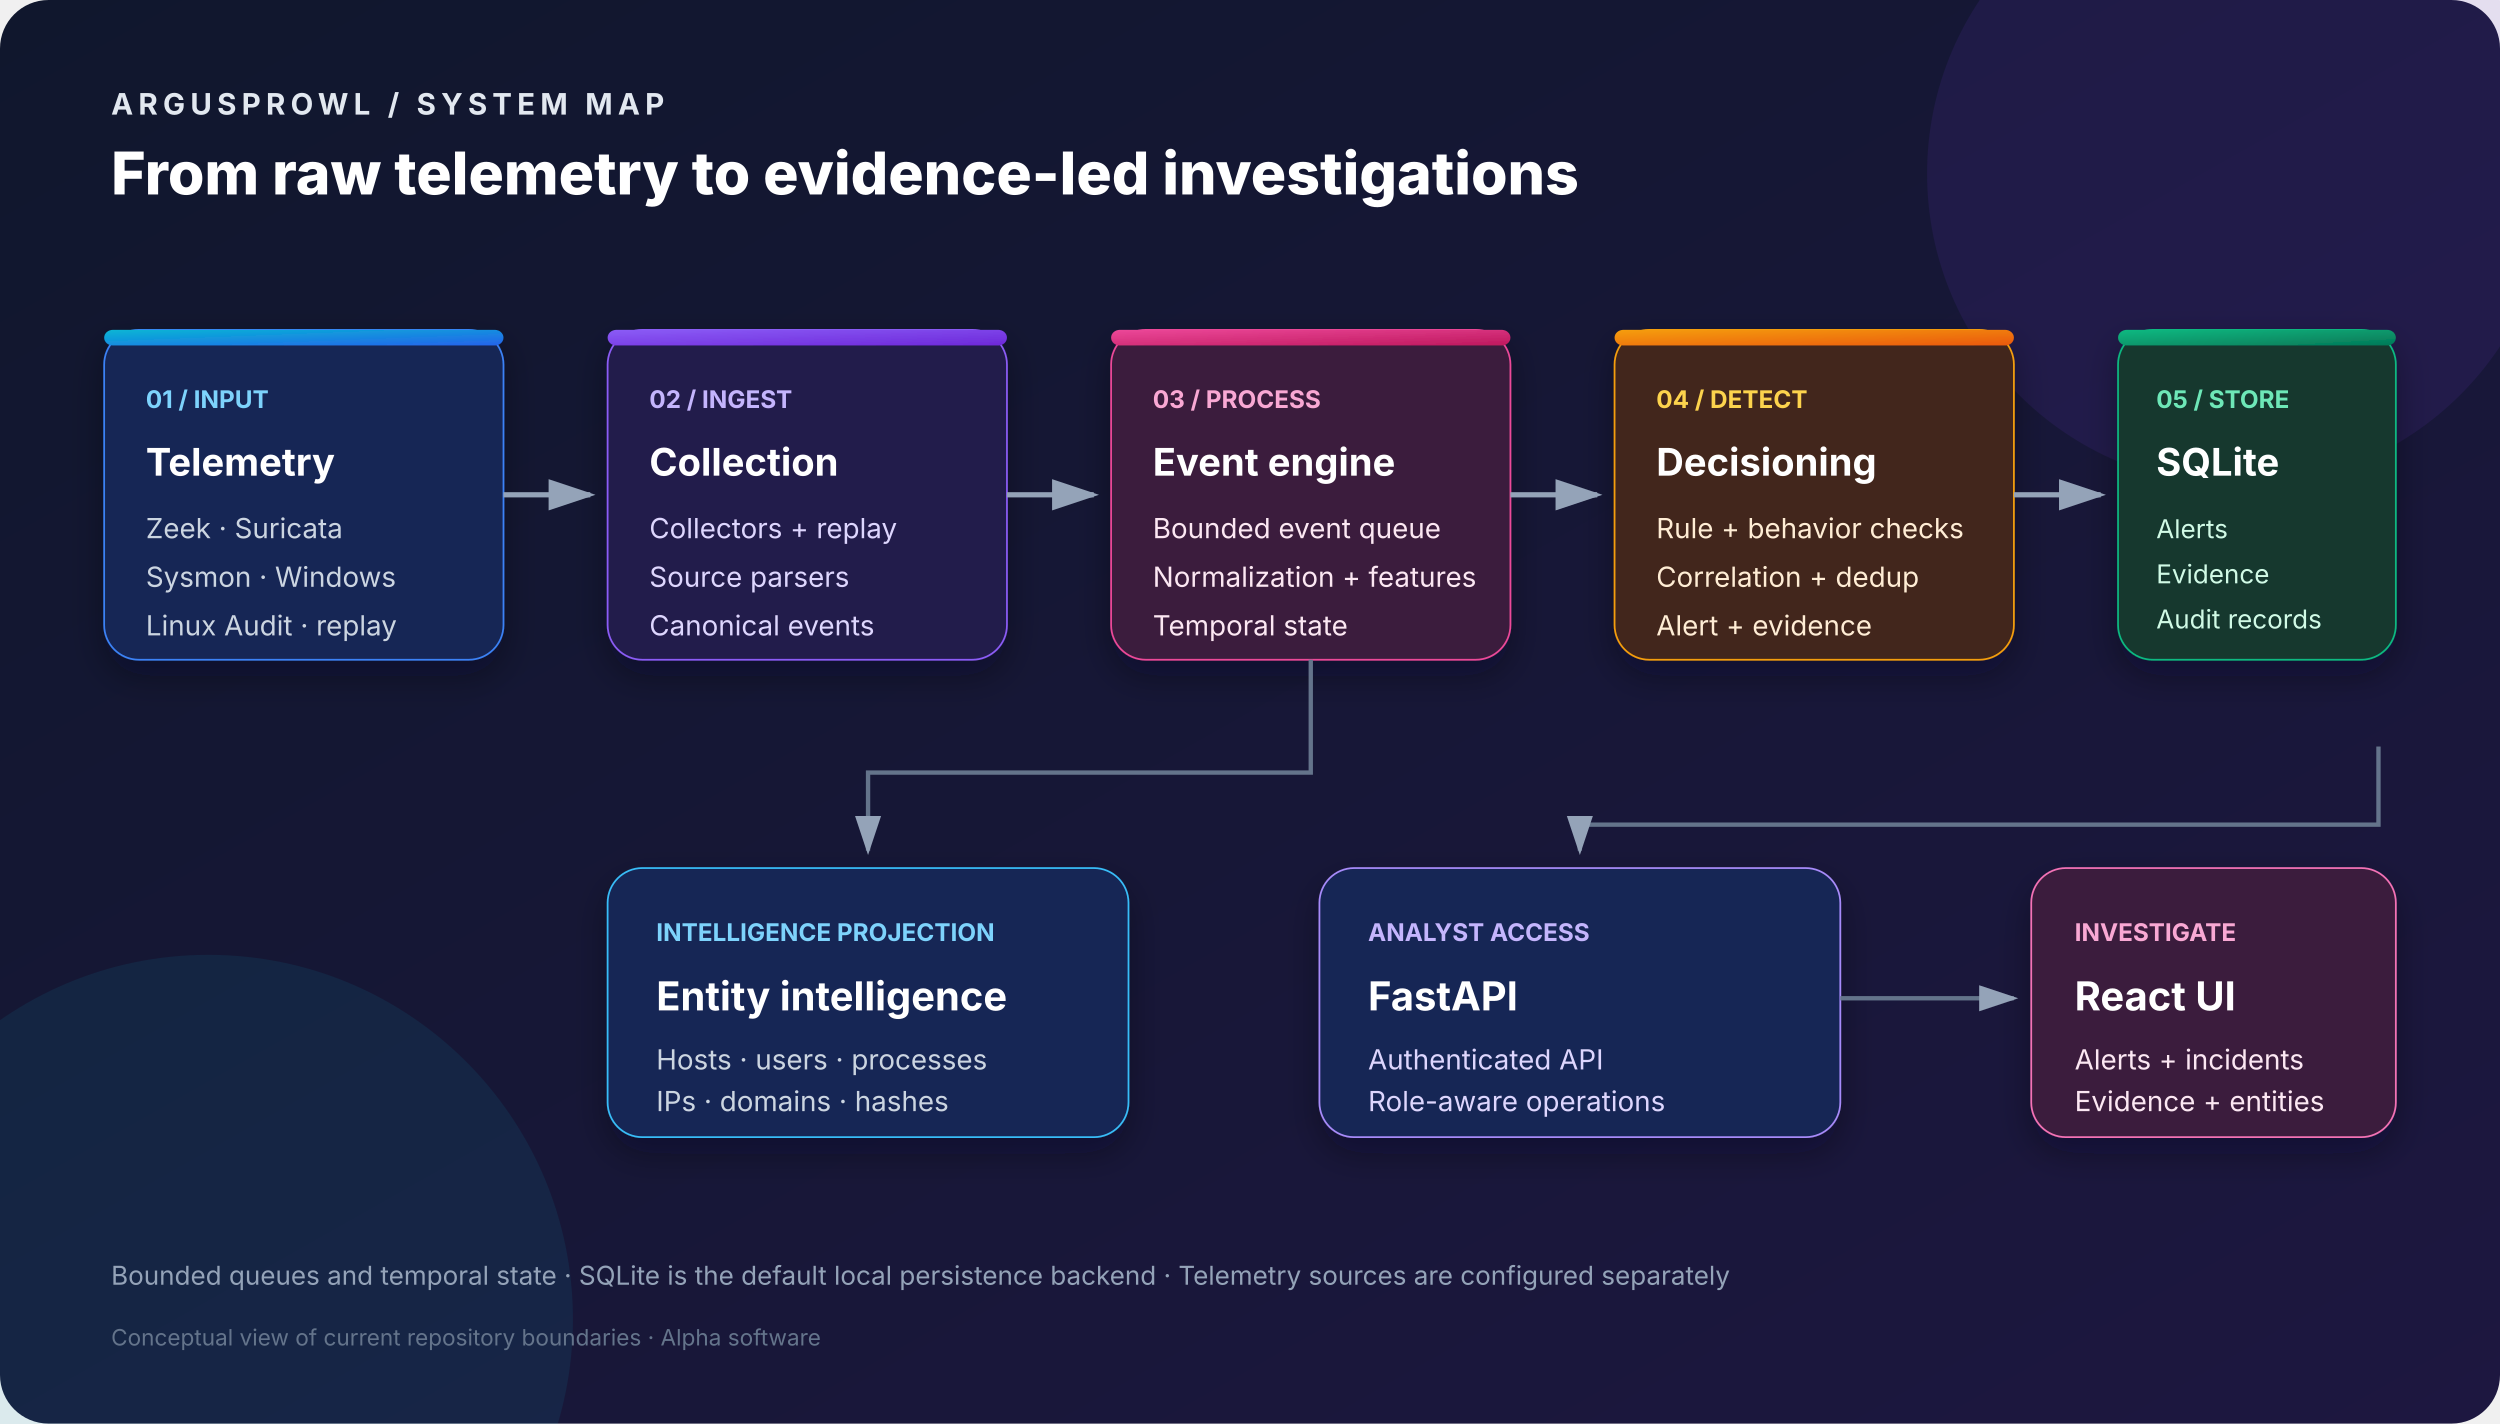
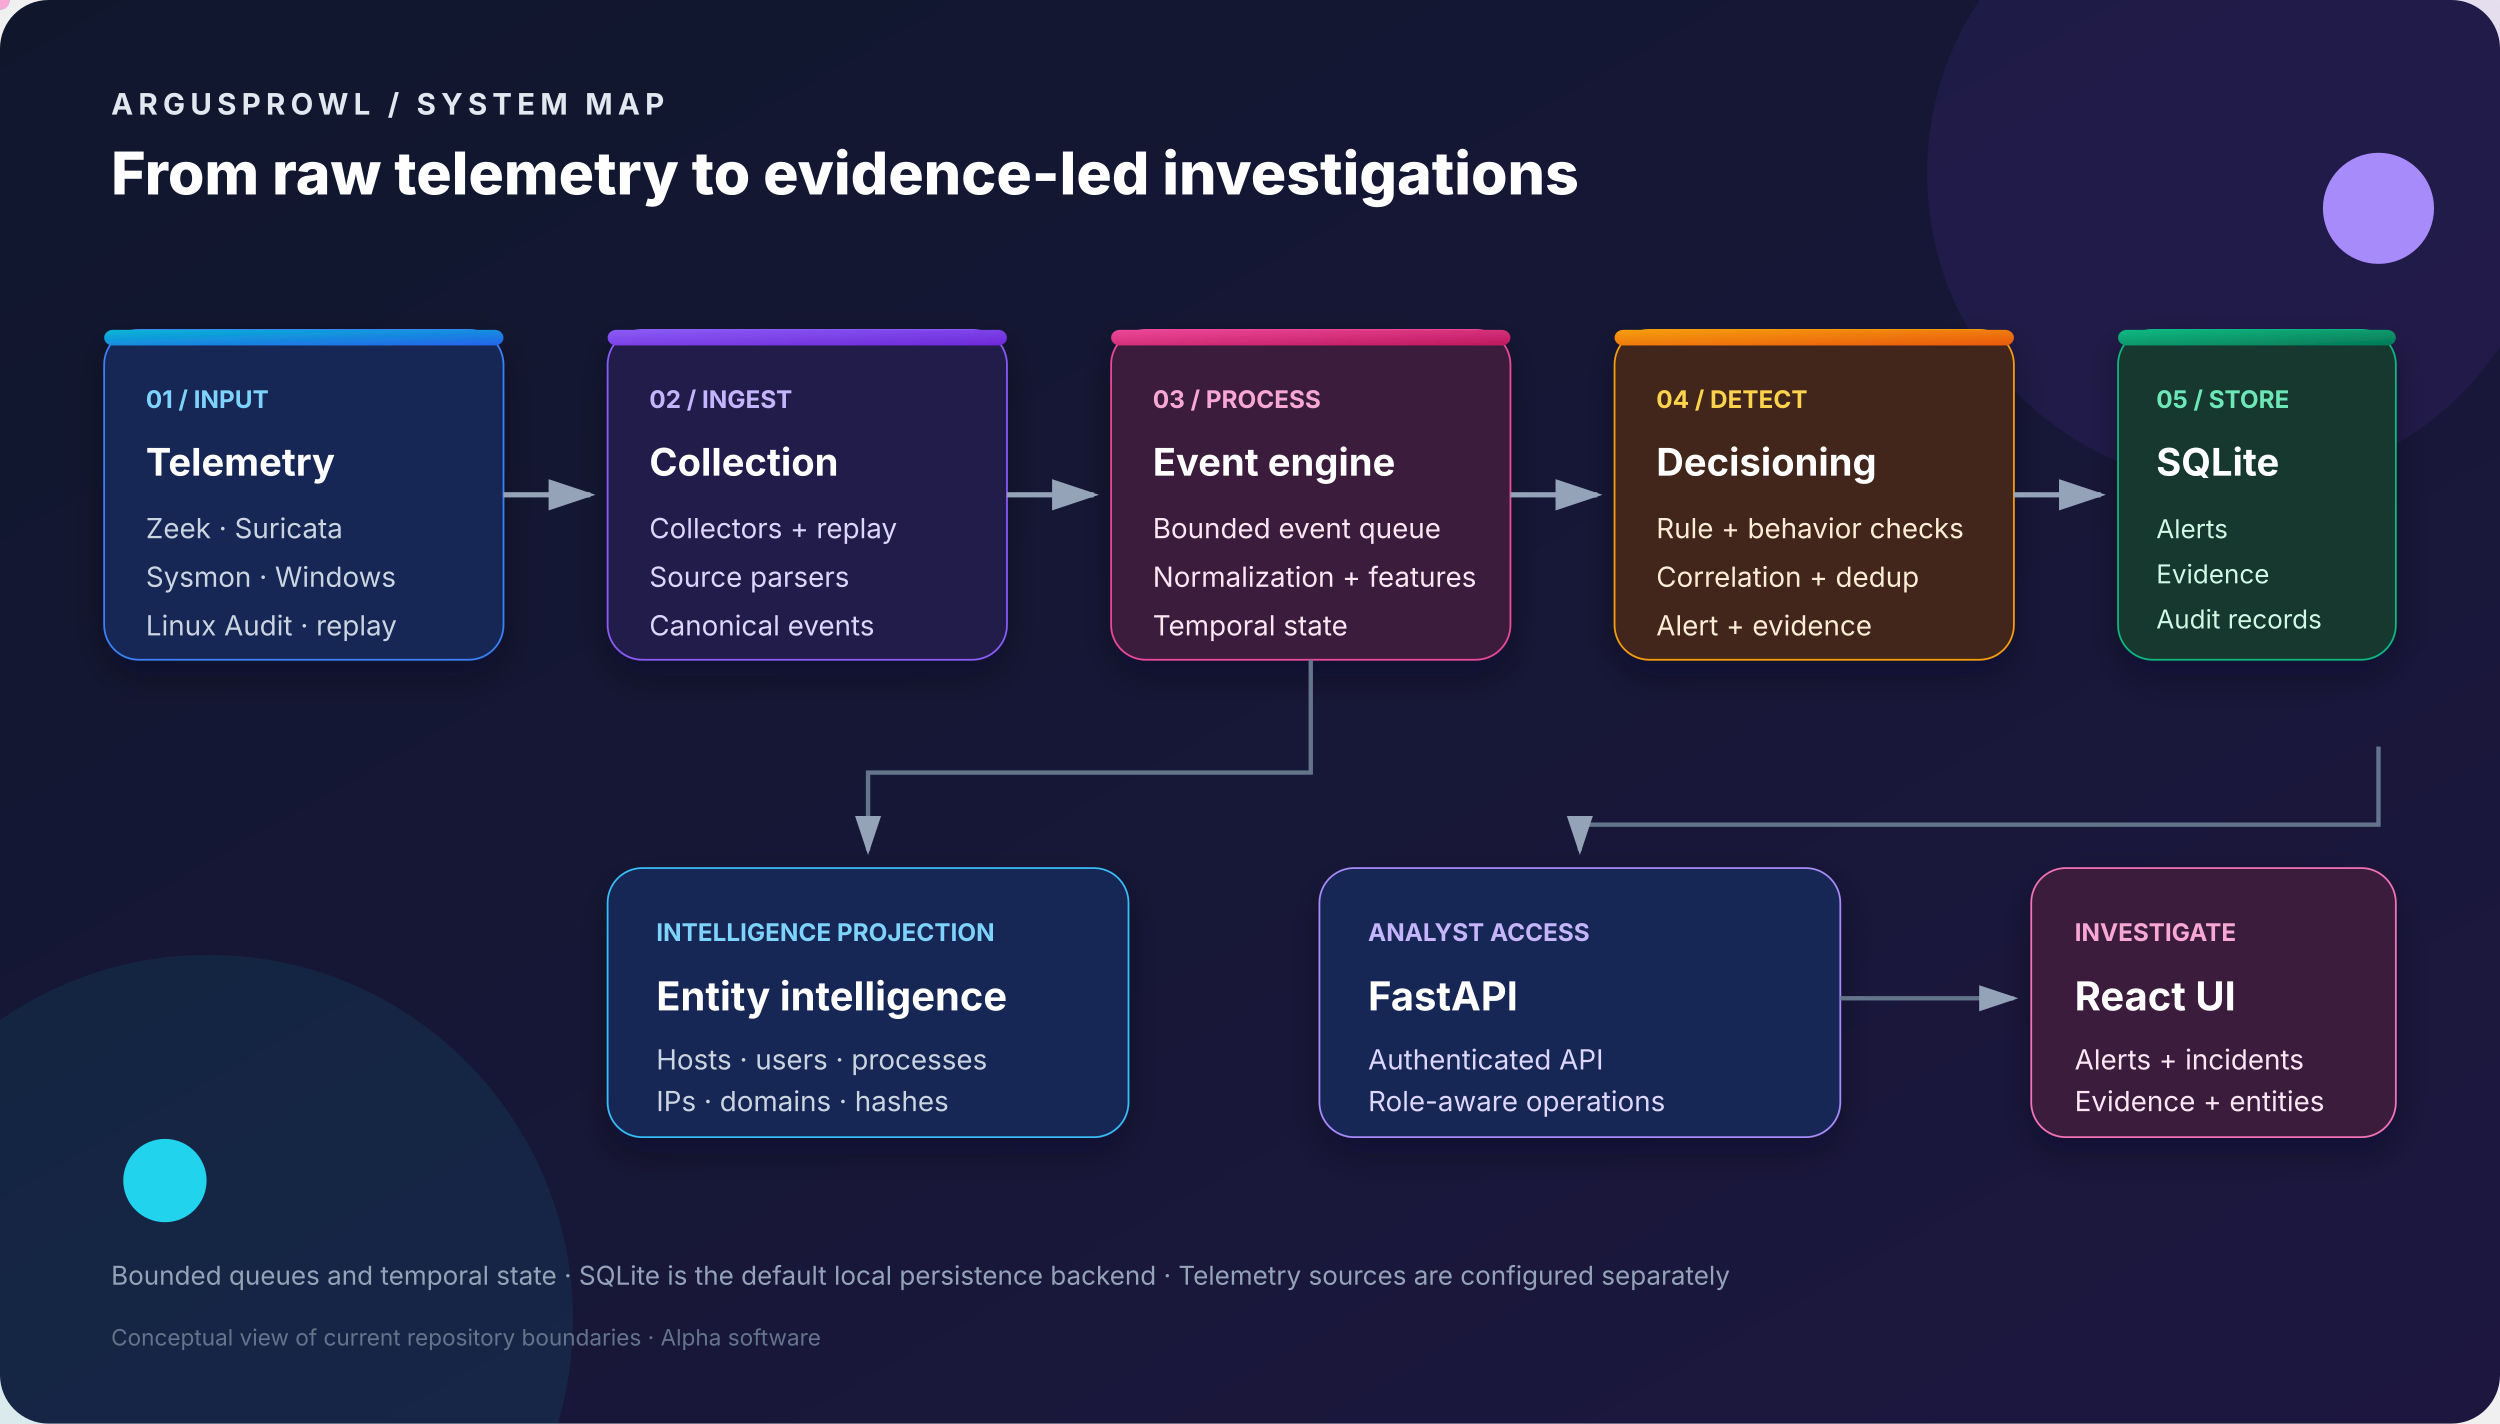
<svg xmlns="http://www.w3.org/2000/svg" width="1440" height="820" viewBox="0 0 1440 820" role="img" aria-labelledby="title desc">
  <defs>
    <linearGradient id="bg" x1="0" y1="0" x2="1" y2="1">
      <stop stop-color="#10172d" />
      <stop offset="1" stop-color="#1d1740" />
    </linearGradient>
    <linearGradient id="cyan" x2="1" y2="1">
      <stop stop-color="#06b6d4" />
      <stop offset="1" stop-color="#2563eb" />
    </linearGradient>
    <linearGradient id="violet" x2="1" y2="1">
      <stop stop-color="#8b5cf6" />
      <stop offset="1" stop-color="#6d28d9" />
    </linearGradient>
    <linearGradient id="pink" x2="1" y2="1">
      <stop stop-color="#ec4899" />
      <stop offset="1" stop-color="#be185d" />
    </linearGradient>
    <linearGradient id="orange" x2="1" y2="1">
      <stop stop-color="#f59e0b" />
      <stop offset="1" stop-color="#ea580c" />
    </linearGradient>
    <linearGradient id="green" x2="1" y2="1">
      <stop stop-color="#10b981" />
      <stop offset="1" stop-color="#047857" />
    </linearGradient>
    <filter id="shadow" x="-20%" y="-20%" width="140%" height="150%">
      <feDropShadow dx="0" dy="9" stdDeviation="10" flood-color="#020617" flood-opacity=".35" />
    </filter>
    <marker id="arrow" markerWidth="10" markerHeight="10" refX="8" refY="3" orient="auto">
      <path d="M0 0L9 3L0 6Z" fill="#94a3b8" />
    </marker>
  </defs>
+   <style>
+  @keyframes ambientPulse {0%,100%{opacity:.08;transform:scale(1)}50%{opacity:.19;transform:scale(1.12)}}
+  .ambient {transform-box:fill-box;transform-origin:center;animation:ambientPulse 7s ease-in-out infinite}
+  @media (prefers-reduced-motion:reduce){.ambient{animation:none}}
+  </style>
  <rect width="1440" height="820" rx="28" fill="url(#bg)" />
  <circle cx="1290" cy="100" r="180" fill="#7c3aed" opacity=".10" />
  <circle cx="120" cy="760" r="210" fill="#06b6d4" opacity=".09" />
  <text x="64" y="66" fill="#e2e8f0" font-family="Inter,Arial" font-size="17" font-weight="700" letter-spacing="3">ARGUSPROWL / SYSTEM MAP</text>
  <text x="64" y="112" fill="#fff" font-family="Inter,Arial" font-size="34" font-weight="800">From raw telemetry to evidence-led investigations</text>
  <g font-family="Inter,Arial" filter="url(#shadow)">
    <rect x="60" y="190" width="230" height="190" rx="20" fill="#172554" stroke="#3b82f6" />
    <rect x="60" y="190" width="230" height="9" rx="5" fill="url(#cyan)" />
    <text x="84" y="235" fill="#7dd3fc" font-size="14" font-weight="700">01 / INPUT</text>
    <text x="84" y="274" fill="#fff" font-size="22" font-weight="750">Telemetry</text>
    <text x="84" y="310" fill="#cbd5e1" font-size="16">Zeek · Suricata</text>
    <text x="84" y="338" fill="#cbd5e1" font-size="16">Sysmon · Windows</text>
    <text x="84" y="366" fill="#cbd5e1" font-size="16">Linux Audit · replay</text>
    <rect x="350" y="190" width="230" height="190" rx="20" fill="#241b4b" stroke="#8b5cf6" />
    <rect x="350" y="190" width="230" height="9" rx="5" fill="url(#violet)" />
    <text x="374" y="235" fill="#c4b5fd" font-size="14" font-weight="700">02 / INGEST</text>
    <text x="374" y="274" fill="#fff" font-size="22" font-weight="750">Collection</text>
    <text x="374" y="310" fill="#ddd6fe" font-size="16">Collectors + replay</text>
    <text x="374" y="338" fill="#ddd6fe" font-size="16">Source parsers</text>
    <text x="374" y="366" fill="#ddd6fe" font-size="16">Canonical events</text>
    <rect x="640" y="190" width="230" height="190" rx="20" fill="#3b1d3c" stroke="#ec4899" />
    <rect x="640" y="190" width="230" height="9" rx="5" fill="url(#pink)" />
    <text x="664" y="235" fill="#f9a8d4" font-size="14" font-weight="700">03 / PROCESS</text>
    <text x="664" y="274" fill="#fff" font-size="22" font-weight="750">Event engine</text>
    <text x="664" y="310" fill="#fce7f3" font-size="16">Bounded event queue</text>
    <text x="664" y="338" fill="#fce7f3" font-size="16">Normalization + features</text>
    <text x="664" y="366" fill="#fce7f3" font-size="16">Temporal state</text>
    <rect x="930" y="190" width="230" height="190" rx="20" fill="#42251a" stroke="#f59e0b" />
    <rect x="930" y="190" width="230" height="9" rx="5" fill="url(#orange)" />
    <text x="954" y="235" fill="#fcd34d" font-size="14" font-weight="700">04 / DETECT</text>
    <text x="954" y="274" fill="#fff" font-size="22" font-weight="750">Decisioning</text>
    <text x="954" y="310" fill="#ffedd5" font-size="16">Rule + behavior checks</text>
    <text x="954" y="338" fill="#ffedd5" font-size="16">Correlation + dedup</text>
    <text x="954" y="366" fill="#ffedd5" font-size="16">Alert + evidence</text>
    <rect x="1220" y="190" width="160" height="190" rx="20" fill="#12372f" stroke="#10b981" />
    <rect x="1220" y="190" width="160" height="9" rx="5" fill="url(#green)" />
    <text x="1242" y="235" fill="#6ee7b7" font-size="14" font-weight="700">05 / STORE</text>
    <text x="1242" y="274" fill="#fff" font-size="22" font-weight="750">SQLite</text>
    <text x="1242" y="310" fill="#d1fae5" font-size="15">Alerts</text>
    <text x="1242" y="336" fill="#d1fae5" font-size="15">Evidence</text>
    <text x="1242" y="362" fill="#d1fae5" font-size="15">Audit records</text>
  </g>
  <g stroke="#94a3b8" stroke-width="3" fill="none" marker-end="url(#arrow)">
    <path d="M290 285H340" />
    <path d="M580 285H630" />
    <path d="M870 285H920" />
    <path d="M1160 285H1210" />
  </g>
  <g filter="url(#shadow)" font-family="Inter,Arial">
    <rect x="350" y="500" width="300" height="155" rx="20" fill="#172554" stroke="#38bdf8" />
    <text x="378" y="542" fill="#7dd3fc" font-size="14" font-weight="700">INTELLIGENCE PROJECTION</text>
    <text x="378" y="582" fill="#fff" font-size="23" font-weight="750">Entity intelligence</text>
    <text x="378" y="616" fill="#cbd5e1" font-size="16">Hosts · users · processes</text>
    <text x="378" y="640" fill="#cbd5e1" font-size="16">IPs · domains · hashes</text>
    <rect x="760" y="500" width="300" height="155" rx="20" fill="#172554" stroke="#a78bfa" />
    <text x="788" y="542" fill="#c4b5fd" font-size="14" font-weight="700">ANALYST ACCESS</text>
    <text x="788" y="582" fill="#fff" font-size="23" font-weight="750">FastAPI</text>
    <text x="788" y="616" fill="#ddd6fe" font-size="16">Authenticated API</text>
    <text x="788" y="640" fill="#ddd6fe" font-size="16">Role-aware operations</text>
    <rect x="1170" y="500" width="210" height="155" rx="20" fill="#3b1d3c" stroke="#f472b6" />
    <text x="1195" y="542" fill="#f9a8d4" font-size="14" font-weight="700">INVESTIGATE</text>
    <text x="1195" y="582" fill="#fff" font-size="23" font-weight="750">React UI</text>
    <text x="1195" y="616" fill="#fce7f3" font-size="16">Alerts + incidents</text>
    <text x="1195" y="640" fill="#fce7f3" font-size="16">Evidence + entities</text>
  </g>
  <g stroke="#64748b" stroke-width="2.5" fill="none" marker-end="url(#arrow)">
    <path d="M755 380V445H500V490" />
    <path d="M1060 575H1160" />
    <path d="M1370 430V475H910V490" />
  </g>
  <text x="64" y="740" fill="#94a3b8" font-family="Inter,Arial" font-size="15">Bounded queues and temporal state · SQLite is the default local persistence backend · Telemetry sources are configured separately</text>
  <text x="64" y="775" fill="#64748b" font-family="Inter,Arial" font-size="13">Conceptual view of current repository boundaries · Alpha software</text>
+   <g aria-hidden="true">
+     <circle class="ambient" cx="1370" cy="120" r="32" fill="#a78bfa" />
+     <circle class="ambient" cx="95" cy="680" r="24" fill="#22d3ee" style="animation-delay:-3s" />
+     <circle r="5.5" fill="#67e8f9" opacity=".98" filter="url(#shadow)">
+       <animateMotion dur="1.50s" begin="0.00s" repeatCount="indefinite" path="M290 285H340" />
+       <animate attributeName="r" values="3.5;6;3.5" dur="1.2s" repeatCount="indefinite" />
+     </circle>
+     <circle r="5.5" fill="#c4b5fd" opacity=".98" filter="url(#shadow)">
+       <animateMotion dur="1.67s" begin="0.23s" repeatCount="indefinite" path="M580 285H630" />
+       <animate attributeName="r" values="3.5;6;3.5" dur="1.2s" repeatCount="indefinite" />
+     </circle>
+     <circle r="5.5" fill="#f9a8d4" opacity=".98" filter="url(#shadow)">
+       <animateMotion dur="1.84s" begin="0.46s" repeatCount="indefinite" path="M870 285H920" />
+       <animate attributeName="r" values="3.5;6;3.5" dur="1.2s" repeatCount="indefinite" />
+     </circle>
+     <circle r="5.5" fill="#fcd34d" opacity=".98" filter="url(#shadow)">
+       <animateMotion dur="2.01s" begin="0.69s" repeatCount="indefinite" path="M1160 285H1210" />
+       <animate attributeName="r" values="3.5;6;3.5" dur="1.2s" repeatCount="indefinite" />
+     </circle>
+     <circle r="5.5" fill="#7dd3fc" opacity=".98" filter="url(#shadow)">
+       <animateMotion dur="2.18s" begin="0.92s" repeatCount="indefinite" path="M755 380V445H500V490" />
+       <animate attributeName="r" values="3.5;6;3.5" dur="1.2s" repeatCount="indefinite" />
+     </circle>
+     <circle r="5.5" fill="#c4b5fd" opacity=".98" filter="url(#shadow)">
+       <animateMotion dur="2.35s" begin="1.15s" repeatCount="indefinite" path="M1060 575H1160" />
+       <animate attributeName="r" values="3.5;6;3.5" dur="1.2s" repeatCount="indefinite" />
+     </circle>
+     <circle r="5.5" fill="#f9a8d4" opacity=".98" filter="url(#shadow)">
+       <animateMotion dur="2.52s" begin="1.38s" repeatCount="indefinite" path="M1370 430V475H910V490" />
+       <animate attributeName="r" values="3.5;6;3.5" dur="1.2s" repeatCount="indefinite" />
+     </circle>
+   </g>
</svg>
